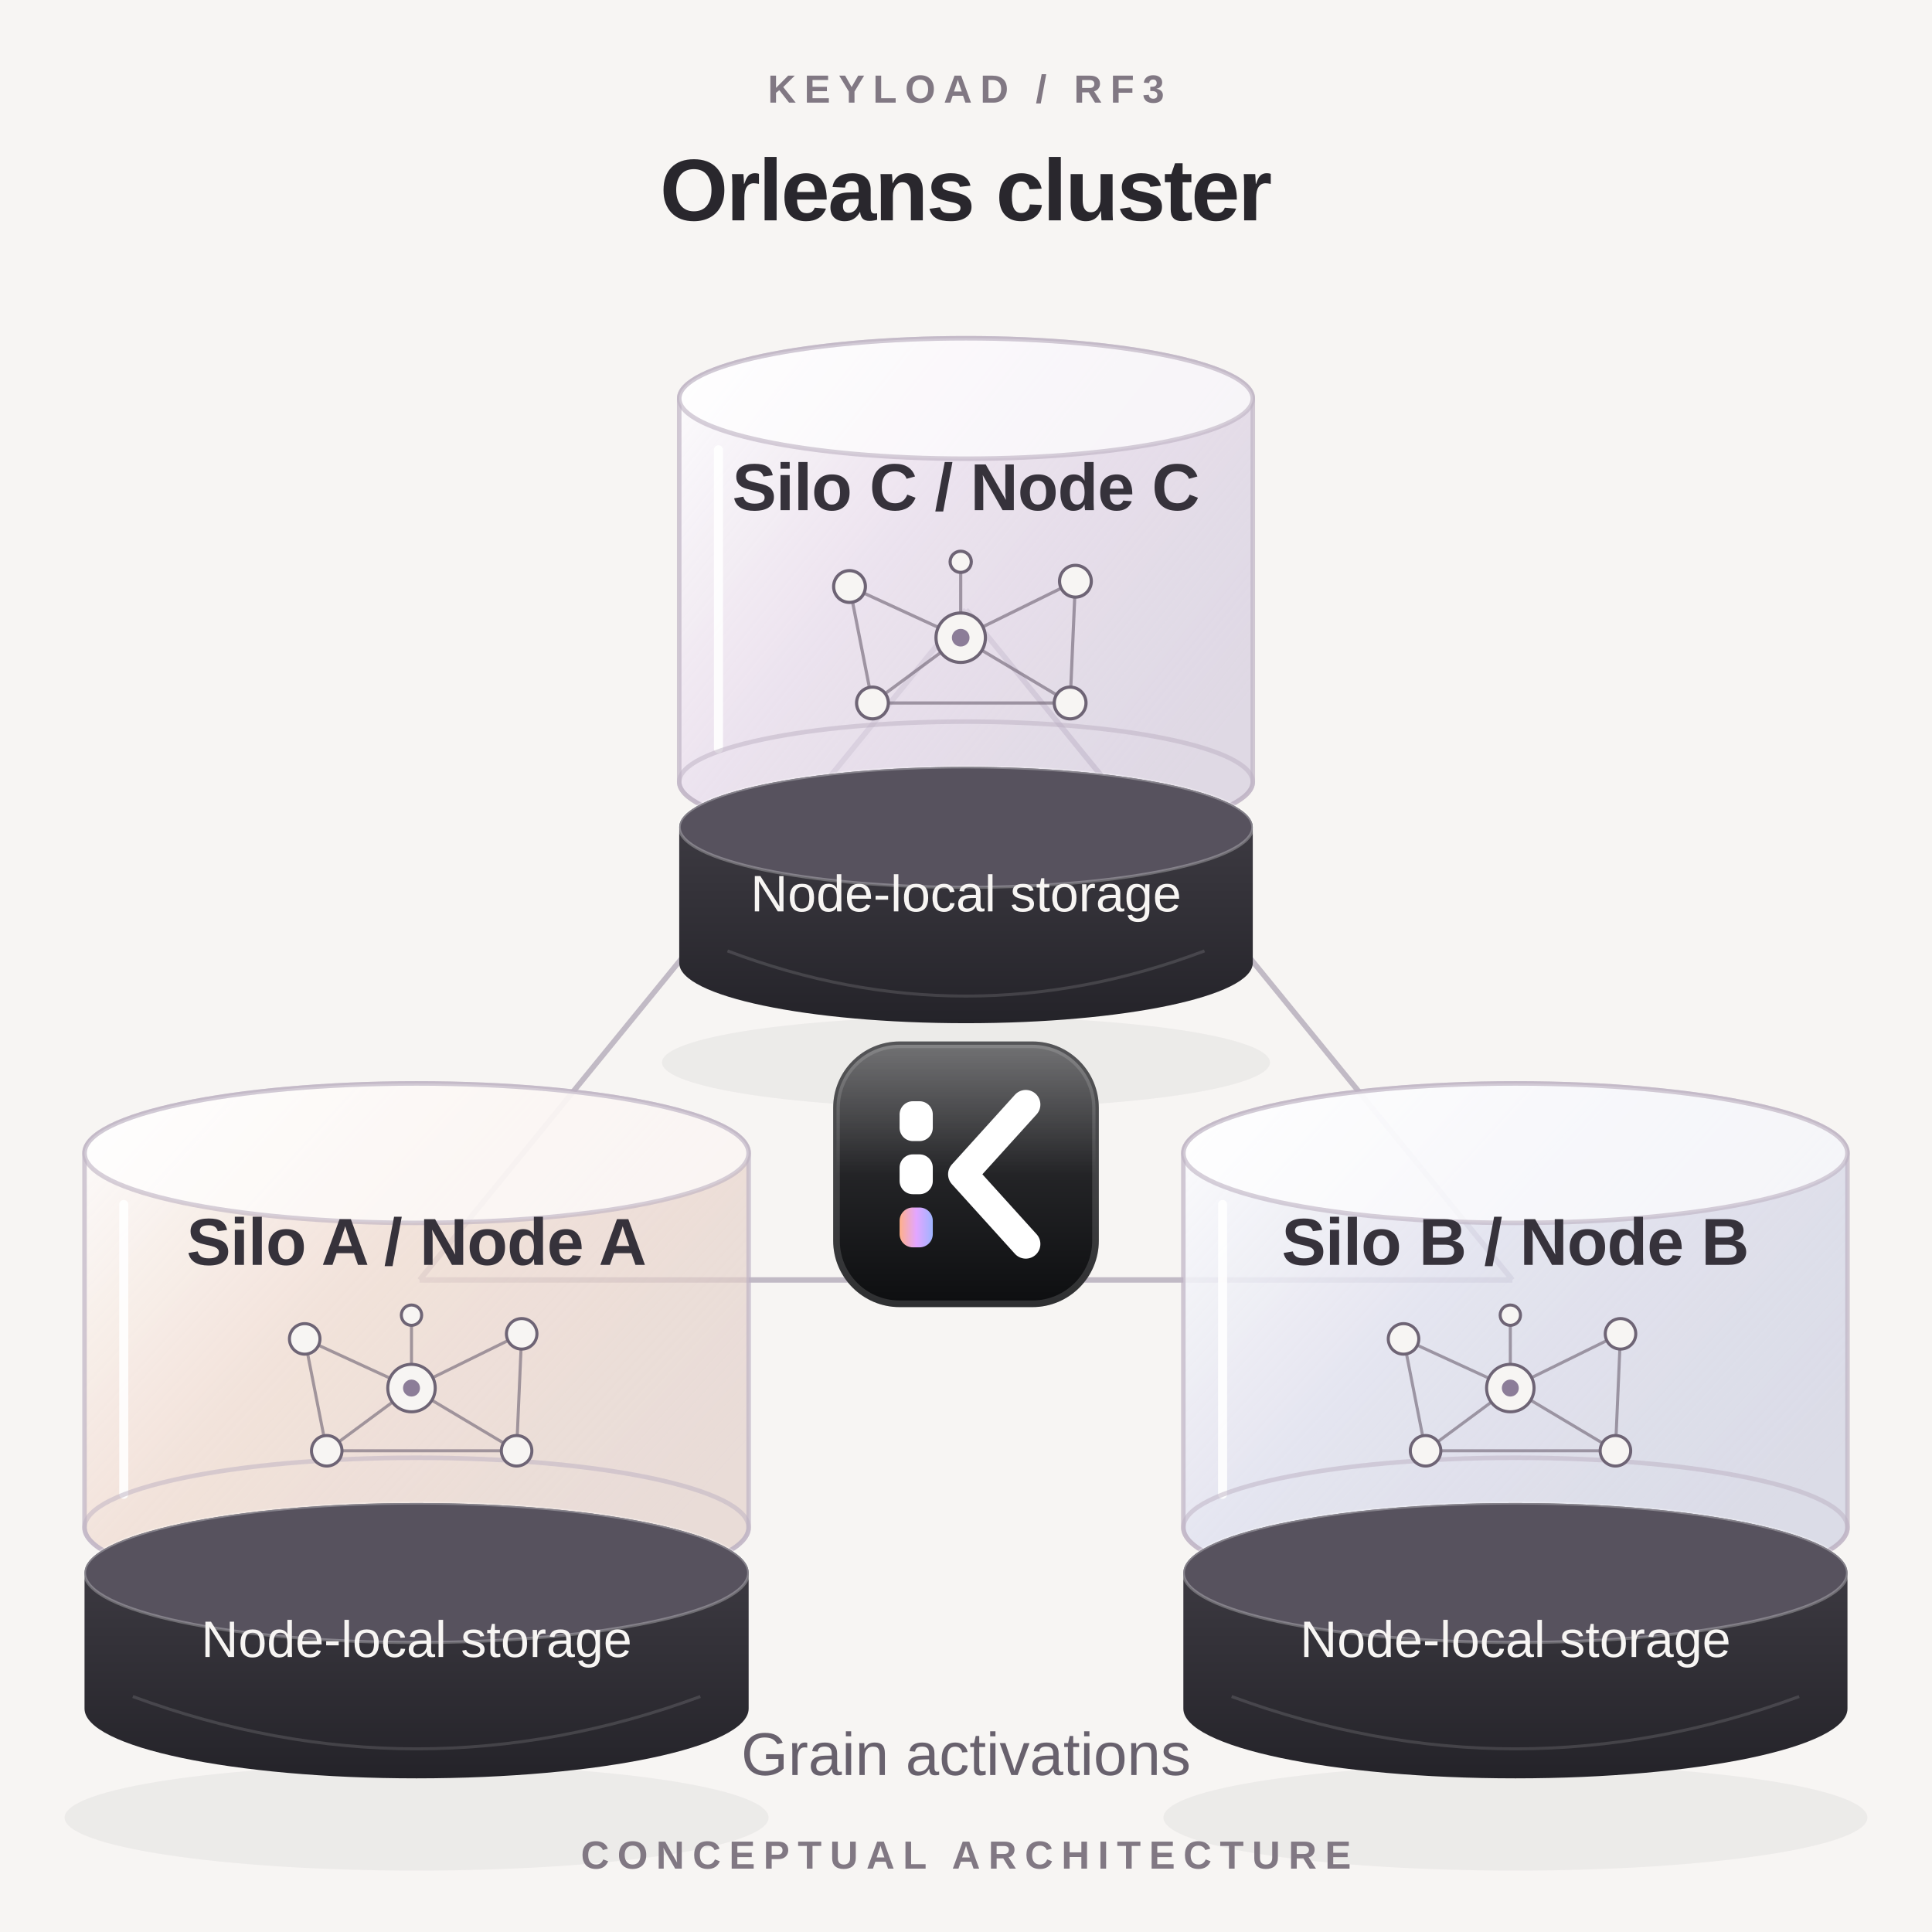
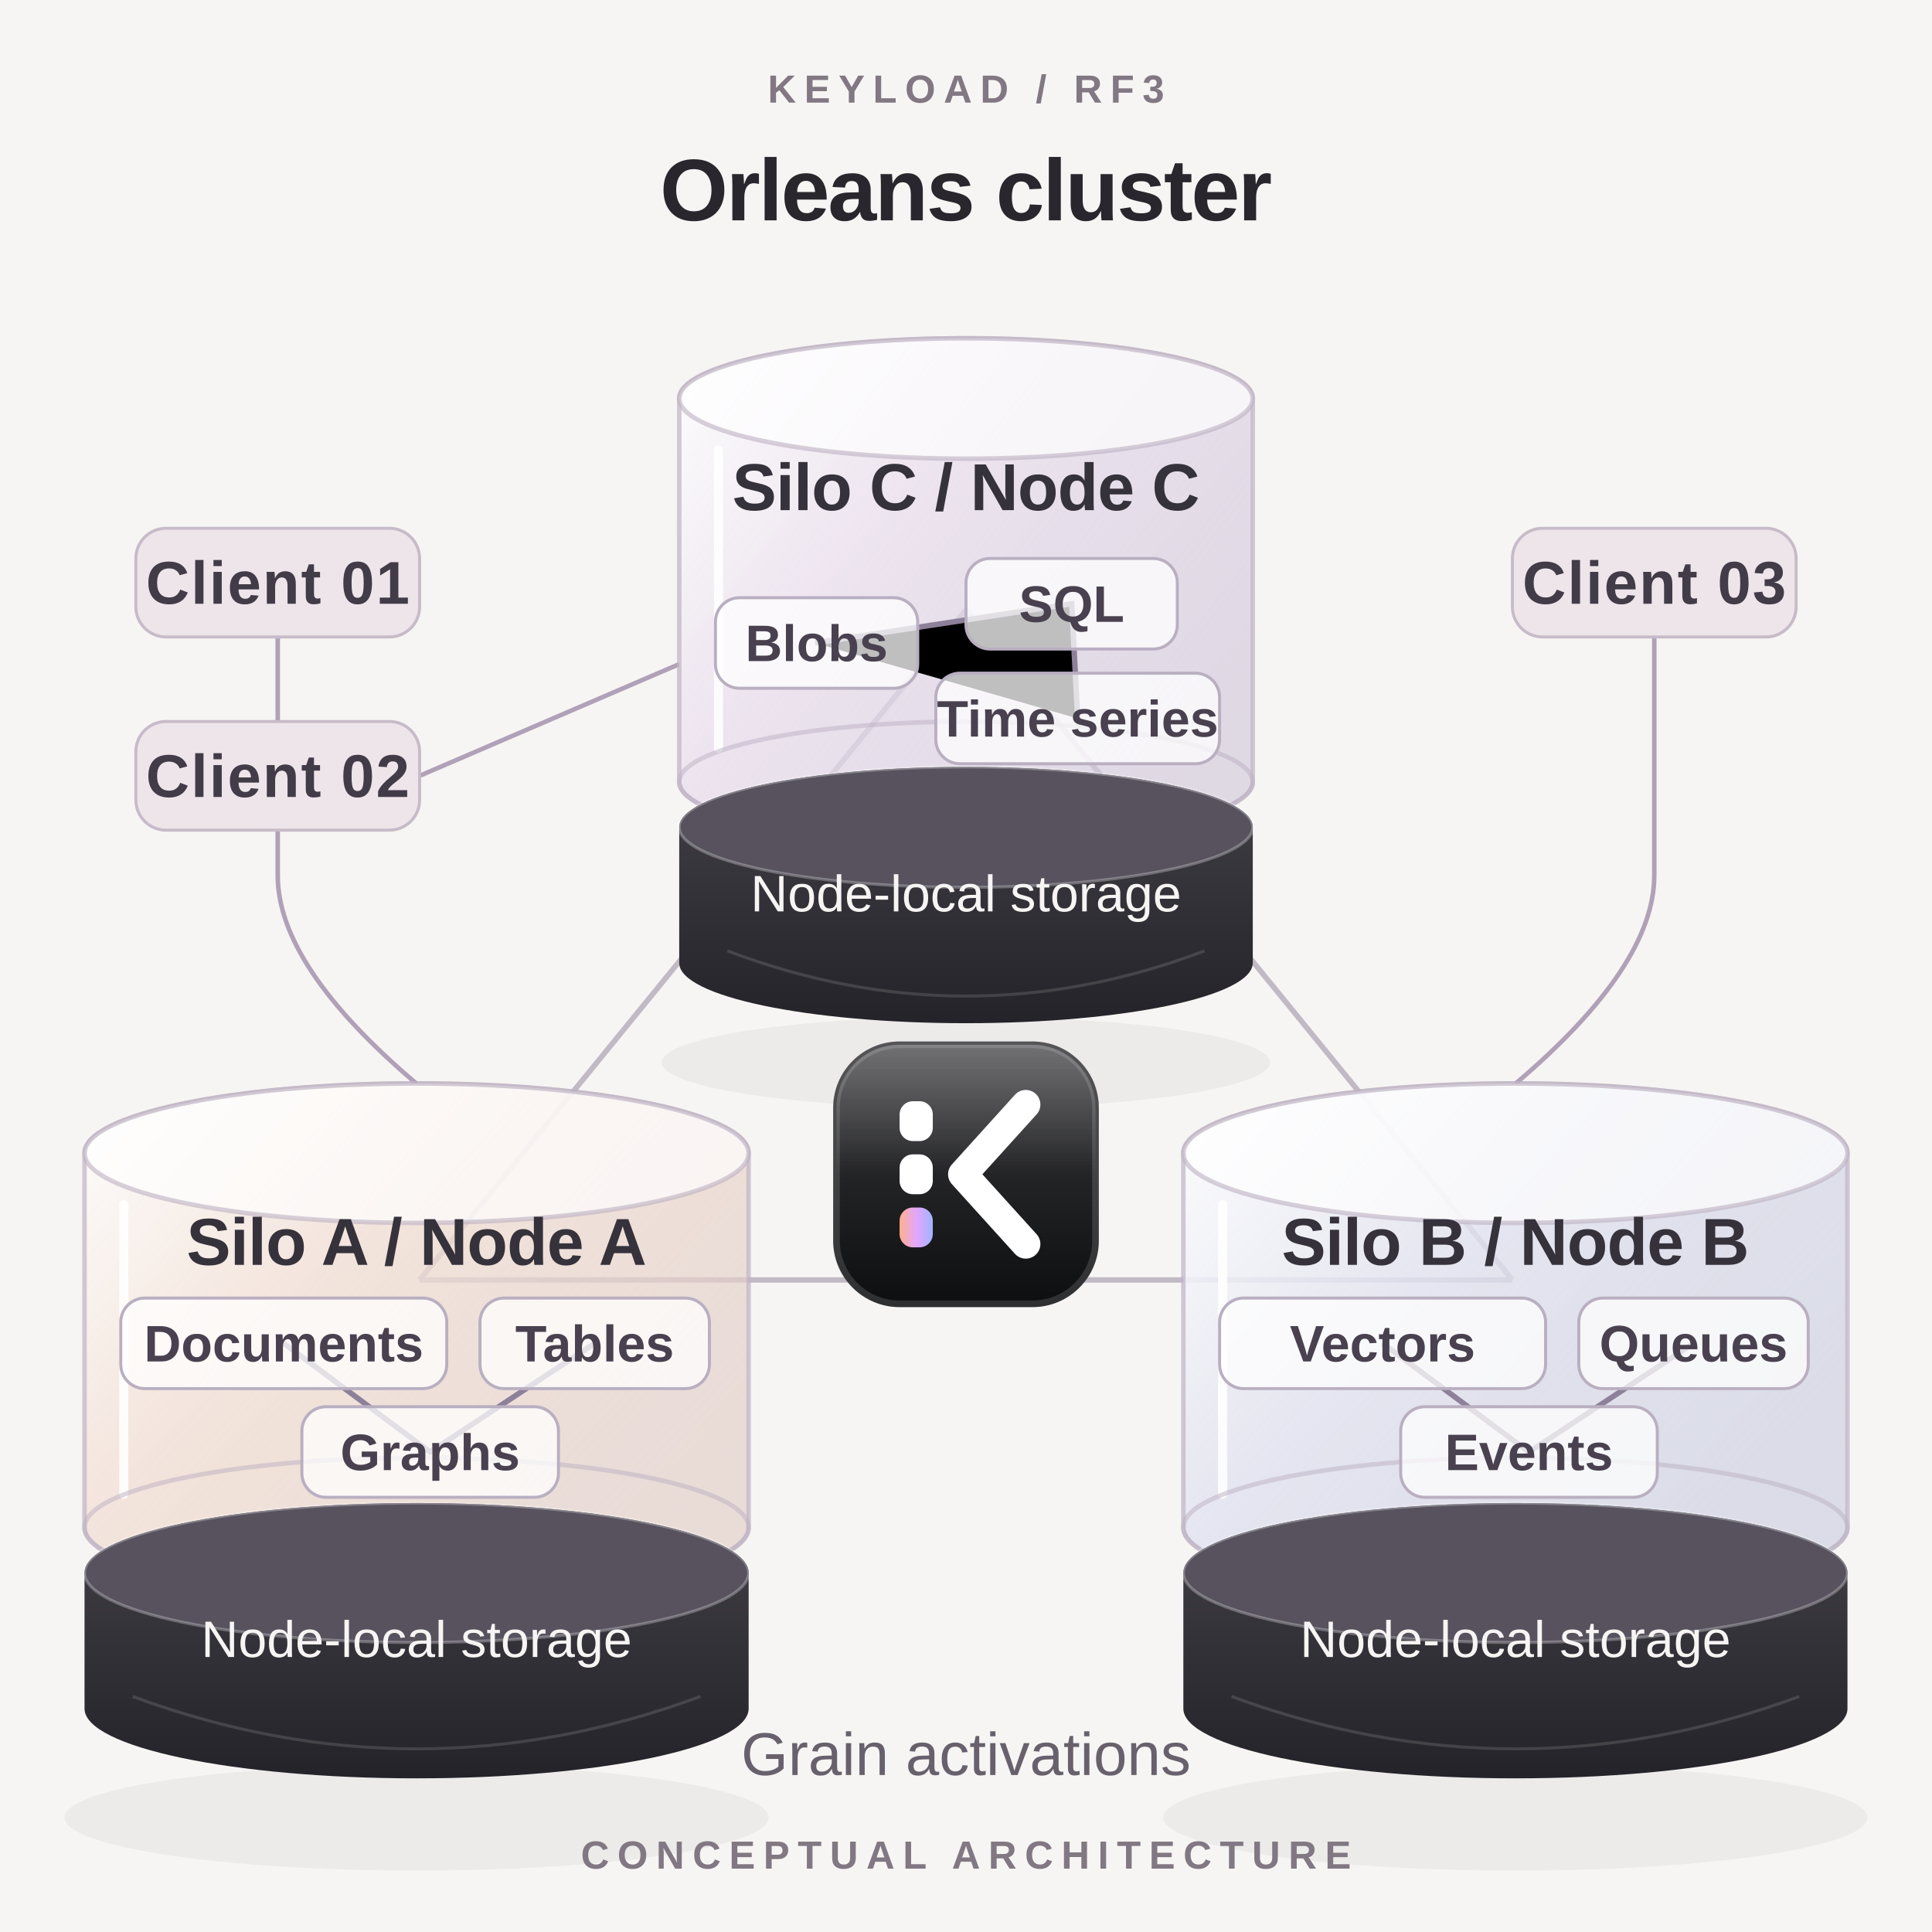
<svg xmlns="http://www.w3.org/2000/svg" viewBox="0 0 640 640" role="img" aria-labelledby="title description">
  <defs>
    <linearGradient id="mark-gradient" x1="0" y1="0" x2="0" y2="1">
      <stop offset="0" stop-color="#3a3a3d" />
      <stop offset="1" stop-color="#0d0e10" />
    </linearGradient>
    <linearGradient id="mark-sheen" x1="0" y1="0" x2="0" y2="1">
      <stop offset="0" stop-color="#fff" stop-opacity=".28" />
      <stop offset=".5" stop-color="#fff" stop-opacity="0" />
    </linearGradient>
    <linearGradient id="mark-iris" x1="0" y1="0" x2="1" y2="0">
      <stop offset="0" stop-color="#ffb08a" />
      <stop offset=".5" stop-color="#e3a6ff" />
      <stop offset="1" stop-color="#9fb4ff" />
    </linearGradient>
    <linearGradient id="glass-peach" x1="0" y1="0" x2="1" y2=".7">
      <stop stop-color="#fff" stop-opacity=".94" />
      <stop offset=".45" stop-color="#f1ded4" stop-opacity=".8" />
      <stop offset="1" stop-color="#dfcbc5" stop-opacity=".6" />
    </linearGradient>
    <linearGradient id="glass-lilac" x1="0" y1="0" x2="1" y2=".7">
      <stop stop-color="#fff" stop-opacity=".94" />
      <stop offset=".45" stop-color="#e9deed" stop-opacity=".8" />
      <stop offset="1" stop-color="#cfc6db" stop-opacity=".6" />
    </linearGradient>
    <linearGradient id="glass-iris" x1="0" y1="0" x2="1" y2=".7">
      <stop stop-color="#fff" stop-opacity=".94" />
      <stop offset=".45" stop-color="#e0e1ef" stop-opacity=".8" />
      <stop offset="1" stop-color="#c8cbdf" stop-opacity=".6" />
    </linearGradient>
    <linearGradient id="storage" x1="0" y1="0" x2="0" y2="1">
      <stop stop-color="#444149" />
      <stop offset="1" stop-color="#242329" />
    </linearGradient>
    <linearGradient id="rule" x1="0" y1="0" x2="1" y2="0">
      <stop stop-color="#bfb4be" stop-opacity="0" />
      <stop offset=".5" stop-color="#bfb4be" stop-opacity=".65" />
      <stop offset="1" stop-color="#bfb4be" stop-opacity="0" />
    </linearGradient>
    <symbol id="keyload-mark" viewBox="0 0 40 40">
      <rect width="40" height="40" rx="10" fill="url(#mark-gradient)" />
      <rect x=".5" y=".5" width="39" height="39" rx="9.5" fill="url(#mark-sheen)" stroke="#fff" stroke-opacity=".14" />
      <rect x="10" y="9" width="5" height="6" rx="2" fill="#fff" />
      <rect x="10" y="17" width="5" height="6" rx="2" fill="#fff" />
      <rect x="10" y="25" width="5" height="6" rx="2" fill="url(#mark-iris)" />
      <path d="M29 9.5 19.5 20 29 30.5" fill="none" stroke="#fff" stroke-width="4.4" stroke-linecap="round" stroke-linejoin="round" />
    </symbol>
-     <symbol id="grains" viewBox="0 0 200 130">
-       <g fill="none" stroke="#726778" stroke-width="1.8" stroke-linecap="round" stroke-opacity=".63">
-         <path d="m34 33 63 29 65-32M34 33l13 66 50-37 62 37 3-69M47 99l112 0M97 62l0-43" />
-       </g>
-       <g fill="#f7f5f3" stroke="#6e6475" stroke-width="1.8">
-         <circle cx="34" cy="33" r="9" />
-         <circle cx="162" cy="30" r="9" />
-         <circle cx="97" cy="62" r="14" />
-         <circle cx="47" cy="99" r="9" />
-         <circle cx="159" cy="99" r="9" />
-         <circle cx="97" cy="19" r="6" />
-       </g>
-       <circle cx="97" cy="62" r="5" fill="#8c7d98" />
-     </symbol>
    <style>
+       .model{font-family:Arial,sans-serif;font-weight:600;fill:#49414f}
+       .client{font:600 20px Arial,sans-serif;fill:#423b48;letter-spacing:.5px}
      .heading{font:600 29px Arial,sans-serif;fill:#29272d;letter-spacing:-.6px}
      .node{font:600 22px Arial,sans-serif;fill:#36323b;letter-spacing:-.2px}
      .caption{font:20px Arial,sans-serif;fill:#68616d}
      .storage-label{font:17px Arial,sans-serif;fill:#f7f5f3}
      .eyebrow{font:600 13px Arial,sans-serif;fill:#817883;letter-spacing:2.7px}
    </style>
  </defs>
  <rect width="640" height="640" fill="#f7f5f3" />
  <text x="320" y="34" class="eyebrow" text-anchor="middle">KEYLOAD / RF3</text>
  <text x="320" y="73" class="heading" text-anchor="middle">Orleans cluster</text>
  <path d="M26 91h588" stroke="url(#rule)" />
  <g fill="none" stroke="#a59aac" stroke-width="1.8" stroke-opacity=".65">
    <path d="M320 202 139 424M320 202l181 222M139 424h362" />
  </g>
+   <g fill="none" stroke="#b0a1b8" stroke-width="1.5">
+     <path d="M92 207v83q0 30 46 69" />
+     <path d="M139 257 225 220" />
+     <path d="M548 207v83q0 30-46 69" />
+   </g>
+   <g>
+     <rect x="45" y="175" width="94" height="36" rx="10" fill="#ede5e9" stroke="#c7bbc9" />
+     <text x="92" y="200" class="client" text-anchor="middle">Client 01</text>
+     <rect x="45" y="239" width="94" height="36" rx="10" fill="#ede5e9" stroke="#c7bbc9" />
+     <text x="92" y="264" class="client" text-anchor="middle">Client 02</text>
+     <rect x="501" y="175" width="94" height="36" rx="10" fill="#ede5e9" stroke="#c7bbc9" />
+     <text x="548" y="200" class="client" text-anchor="middle">Client 03</text>
+   </g>
  <g>
    <ellipse cx="320.0" cy="351.95" rx="100.7" ry="15.162" fill="#3a333f" opacity=".055" />
    <path d="M225 132a95.0 19.95 0 0 1 190 0v127a95.0 19.95 0 0 1 -190 0Z" fill="url(#glass-lilac)" stroke="#c0b4c5" stroke-opacity=".7" stroke-width="1.5" />
    <ellipse cx="320.0" cy="132" rx="95.0" ry="19.95" fill="#fff" fill-opacity=".7" stroke="#bcb1c2" stroke-opacity=".6" stroke-width="1.5" />
    <path d="M238 149v99" stroke="#fff" stroke-opacity=".88" stroke-width="3" stroke-linecap="round" />
    <ellipse cx="320.0" cy="259" rx="95.0" ry="19.95" fill="none" stroke="#bcb1c2" stroke-opacity=".5" stroke-width="1.5" />
    <text x="320.0" y="169" class="node" text-anchor="middle">Silo C / Node C</text>
-     <use href="#grains" x="249.7" y="175" width="140.6" height="76" />
+     <g>
+       <path d="M270 213 355 200 357 238" stroke="#8d8099" stroke-width="1.8" />
+       <g>
+         <rect x="237" y="198" width="67" height="30" rx="8" fill="#fff" fill-opacity=".75" stroke="#b9afc1" />
+         <text x="270.5" y="219" text-anchor="middle" class="model" font-size="17">Blobs</text>
+       </g>
+       <g>
+         <rect x="320" y="185" width="70" height="30" rx="8" fill="#fff" fill-opacity=".75" stroke="#b9afc1" />
+         <text x="355" y="206" text-anchor="middle" class="model" font-size="17">SQL</text>
+       </g>
+       <g>
+         <rect x="310" y="223" width="94" height="30" rx="8" fill="#fff" fill-opacity=".75" stroke="#b9afc1" />
+         <text x="357.0" y="244" text-anchor="middle" class="model" font-size="17">Time series</text>
+       </g>
+     </g>
    <path d="M225 274a95.0 19.95 0 0 1 190 0v45a95.0 19.95 0 0 1 -190 0Z" fill="url(#storage)" />
    <ellipse cx="320.0" cy="274" rx="95.0" ry="19.95" fill="#57525e" stroke="#fff" stroke-opacity=".27" />
    <path d="M241 315q79.0 29.925 158 0" fill="none" stroke="#fff" stroke-opacity=".13" />
    <text x="320.0" y="301.9" class="storage-label" text-anchor="middle">Node-local storage</text>
  </g>
  <g>
    <ellipse cx="138.0" cy="602.1" rx="116.6" ry="17.556" fill="#3a333f" opacity=".055" />
    <path d="M28 382a110.0 23.1 0 0 1 220 0v124a110.0 23.1 0 0 1 -220 0Z" fill="url(#glass-peach)" stroke="#c0b4c5" stroke-opacity=".7" stroke-width="1.5" />
    <ellipse cx="138.0" cy="382" rx="110.0" ry="23.1" fill="#fff" fill-opacity=".7" stroke="#bcb1c2" stroke-opacity=".6" stroke-width="1.5" />
    <path d="M41 399v96" stroke="#fff" stroke-opacity=".88" stroke-width="3" stroke-linecap="round" />
    <ellipse cx="138.0" cy="506" rx="110.0" ry="23.1" fill="none" stroke="#bcb1c2" stroke-opacity=".5" stroke-width="1.5" />
    <text x="138.0" y="419" class="node" text-anchor="middle">Silo A / Node A</text>
-     <use href="#grains" x="56.6" y="425" width="162.8" height="73" />
+     <g>
+       <g fill="none" stroke="#8d8099" stroke-width="1.8">
+         <path d="M94 445 142.5 481 197 445" />
+       </g>
+       <g>
+         <rect x="40" y="430" width="108" height="30" rx="8" fill="#fff" fill-opacity=".75" stroke="#b9afc1" />
+         <text x="94.0" y="451" text-anchor="middle" class="model" font-size="17">Documents</text>
+       </g>
+       <g>
+         <rect x="159" y="430" width="76" height="30" rx="8" fill="#fff" fill-opacity=".75" stroke="#b9afc1" />
+         <text x="197.0" y="451" text-anchor="middle" class="model" font-size="17">Tables</text>
+       </g>
+       <g>
+         <rect x="100" y="466" width="85" height="30" rx="8" fill="#fff" fill-opacity=".75" stroke="#b9afc1" />
+         <text x="142.5" y="487" text-anchor="middle" class="model" font-size="17">Graphs</text>
+       </g>
+     </g>
    <path d="M28 521a110.0 23.1 0 0 1 220 0v45a110.0 23.1 0 0 1 -220 0Z" fill="url(#storage)" />
    <ellipse cx="138.0" cy="521" rx="110.0" ry="23.1" fill="#57525e" stroke="#fff" stroke-opacity=".27" />
    <path d="M44 562q94.0 34.65 188 0" fill="none" stroke="#fff" stroke-opacity=".13" />
    <text x="138.0" y="548.9" class="storage-label" text-anchor="middle">Node-local storage</text>
  </g>
  <g>
    <ellipse cx="502.0" cy="602.1" rx="116.6" ry="17.556" fill="#3a333f" opacity=".055" />
    <path d="M392 382a110.0 23.1 0 0 1 220 0v124a110.0 23.1 0 0 1 -220 0Z" fill="url(#glass-iris)" stroke="#c0b4c5" stroke-opacity=".7" stroke-width="1.5" />
    <ellipse cx="502.0" cy="382" rx="110.0" ry="23.1" fill="#fff" fill-opacity=".7" stroke="#bcb1c2" stroke-opacity=".6" stroke-width="1.5" />
    <path d="M405 399v96" stroke="#fff" stroke-opacity=".88" stroke-width="3" stroke-linecap="round" />
    <ellipse cx="502.0" cy="506" rx="110.0" ry="23.1" fill="none" stroke="#bcb1c2" stroke-opacity=".5" stroke-width="1.5" />
    <text x="502.0" y="419" class="node" text-anchor="middle">Silo B / Node B</text>
-     <use href="#grains" x="420.6" y="425" width="162.8" height="73" />
+     <g>
+       <g fill="none" stroke="#8d8099" stroke-width="1.8">
+         <path d="M458 445 506.5 481 561 445" />
+       </g>
+       <g>
+         <rect x="404" y="430" width="108" height="30" rx="8" fill="#fff" fill-opacity=".75" stroke="#b9afc1" />
+         <text x="458.0" y="451" text-anchor="middle" class="model" font-size="17">Vectors</text>
+       </g>
+       <g>
+         <rect x="523" y="430" width="76" height="30" rx="8" fill="#fff" fill-opacity=".75" stroke="#b9afc1" />
+         <text x="561.0" y="451" text-anchor="middle" class="model" font-size="17">Queues</text>
+       </g>
+       <g>
+         <rect x="464" y="466" width="85" height="30" rx="8" fill="#fff" fill-opacity=".75" stroke="#b9afc1" />
+         <text x="506.5" y="487" text-anchor="middle" class="model" font-size="17">Events</text>
+       </g>
+     </g>
    <path d="M392 521a110.0 23.1 0 0 1 220 0v45a110.0 23.1 0 0 1 -220 0Z" fill="url(#storage)" />
    <ellipse cx="502.0" cy="521" rx="110.0" ry="23.1" fill="#57525e" stroke="#fff" stroke-opacity=".27" />
    <path d="M408 562q94.0 34.65 188 0" fill="none" stroke="#fff" stroke-opacity=".13" />
    <text x="502.0" y="548.9" class="storage-label" text-anchor="middle">Node-local storage</text>
  </g>
  <use href="#keyload-mark" x="276" y="345" width="88" height="88" />
  <text x="320" y="588" class="caption" text-anchor="middle">Grain activations</text>
  <text x="320" y="619" class="eyebrow" text-anchor="middle">CONCEPTUAL ARCHITECTURE</text>
</svg>
